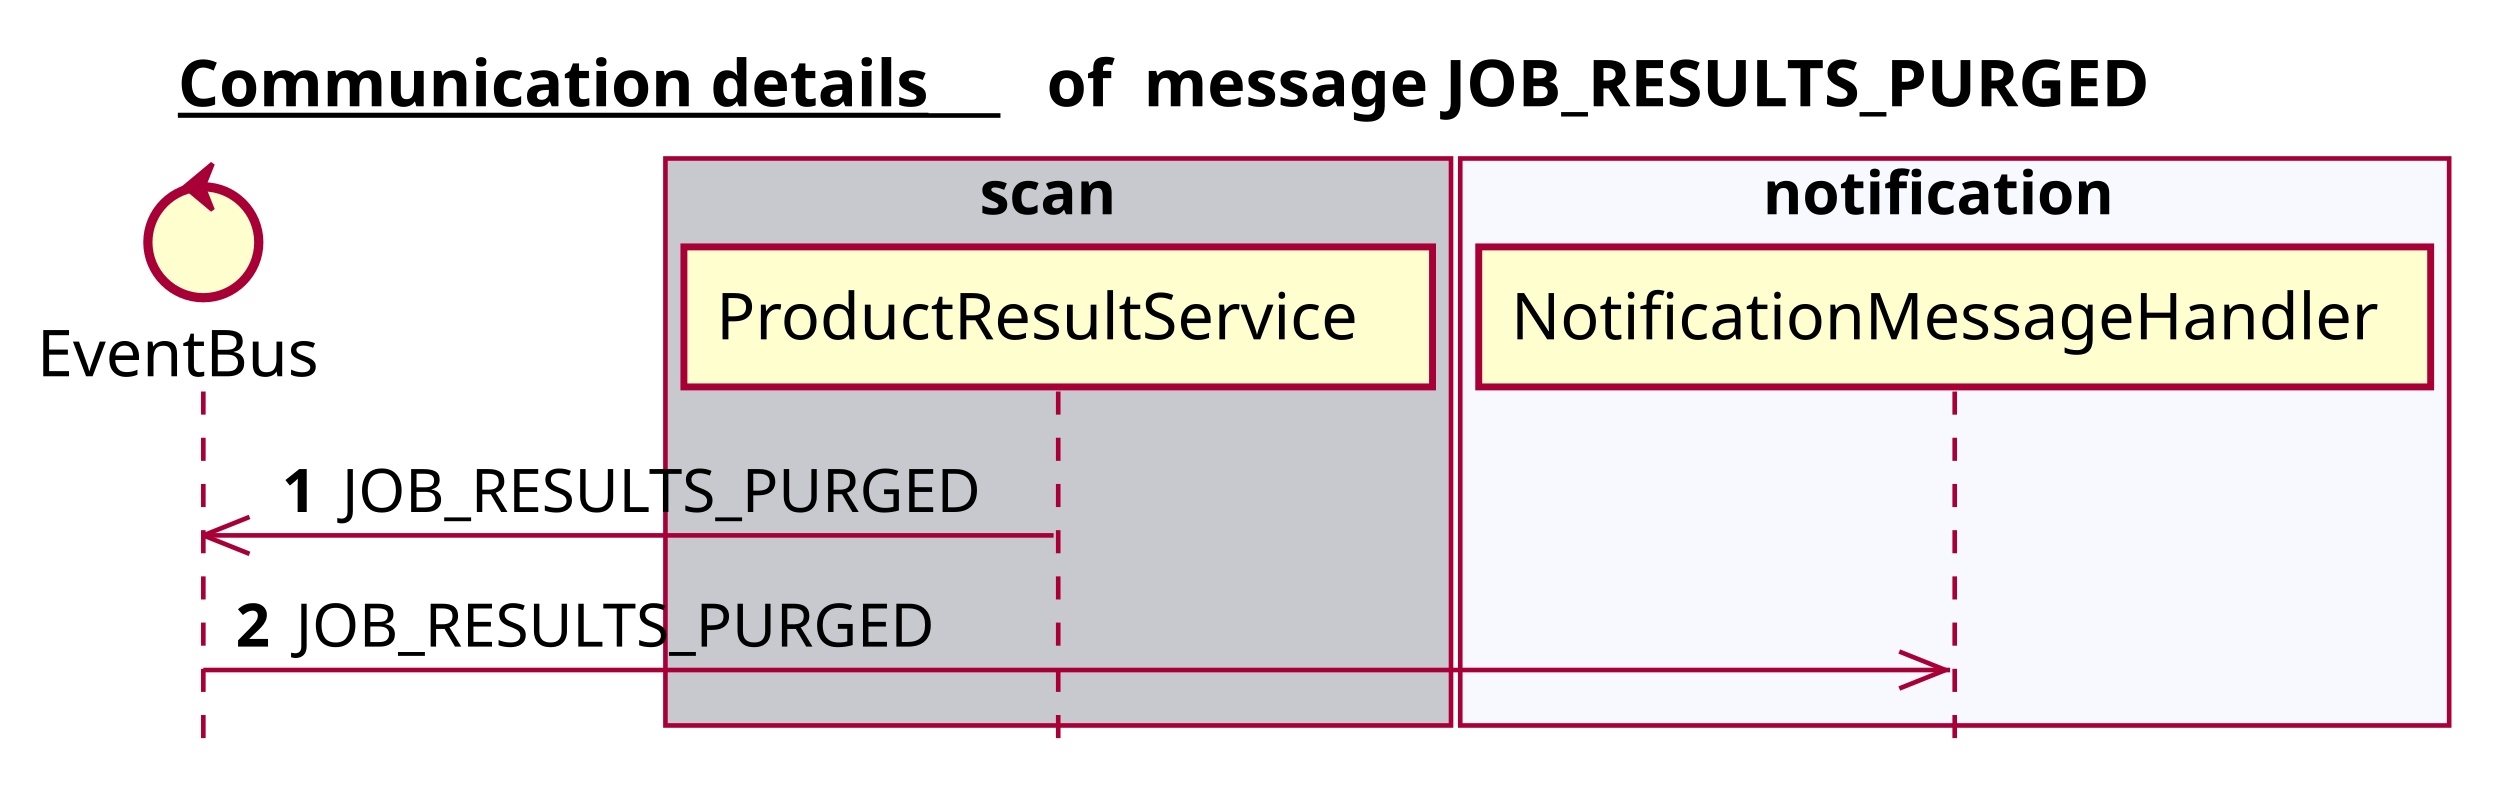
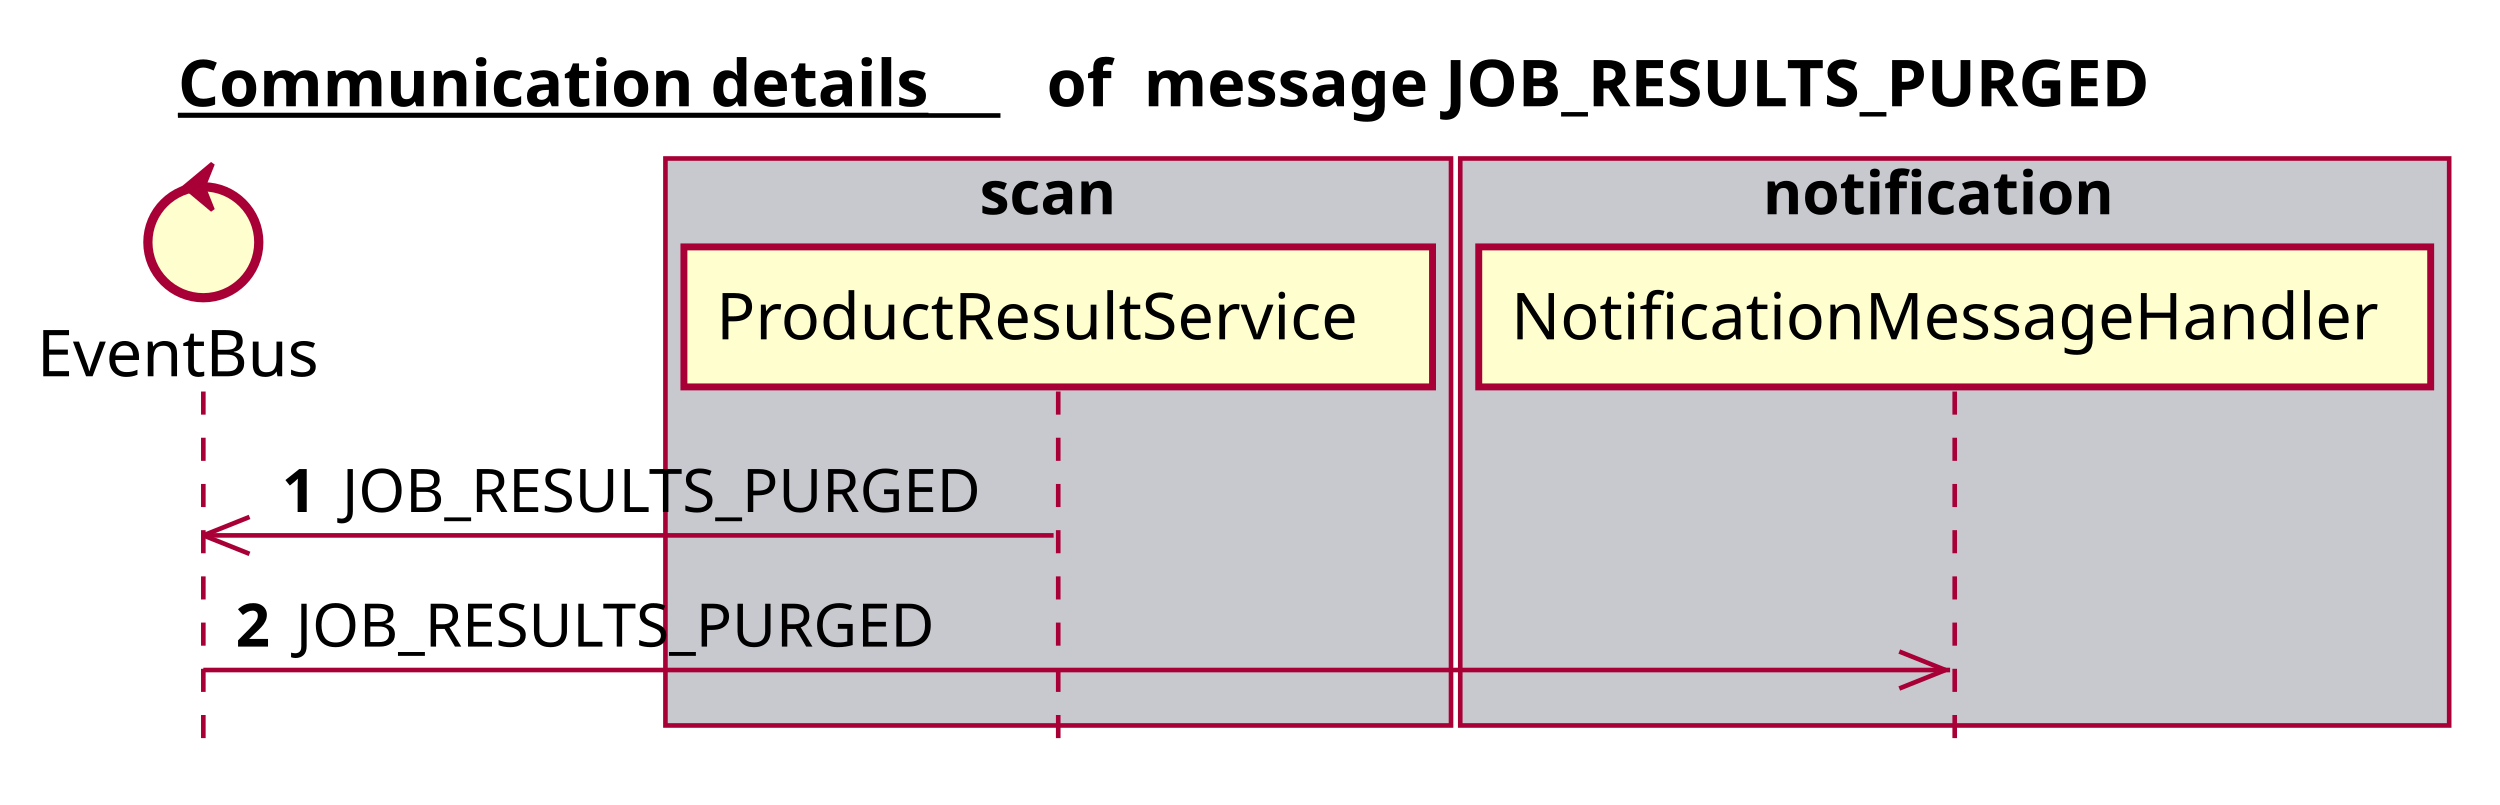
<svg xmlns="http://www.w3.org/2000/svg" contentScriptType="application/ecmascript" contentStyleType="text/css" height="174px" preserveAspectRatio="none" style="width:541px;height:174px;" version="1.1" viewBox="0 0 541 174" width="541px" zoomAndPan="magnify">
  <defs />
  <g>
    <text fill="#000000" font-family="sans-serif" font-size="14" font-weight="bold" lengthAdjust="spacingAndGlyphs" text-decoration="underline" textLength="178" x="38.5" y="22.995">Communication details</text>
    <line style="stroke: #000000; stroke-width: 1.0;" x1="38.5" x2="216.5" y1="24.995" y2="24.995" />
    <text fill="#000000" font-family="sans-serif" font-size="14" font-weight="bold" lengthAdjust="spacingAndGlyphs" textLength="16" x="226.5" y="22.995">of</text>
    <text fill="#000000" font-family="sans-serif" font-size="14" font-weight="bold" lengthAdjust="spacingAndGlyphs" textLength="248" x="247.5" y="22.995">message JOB_RESULTS_PURGED</text>
    <rect fill="#C8C8CF" height="122.695" style="stroke: #A80036; stroke-width: 1.0;" width="170" x="144" y="34.297" />
    <text fill="#000000" font-family="sans-serif" font-size="13" font-weight="bold" lengthAdjust="spacingAndGlyphs" textLength="34" x="212" y="46.364">scan</text>
-     <rect fill="#F8F8FF" height="122.695" style="stroke: #A80036; stroke-width: 1.0;" width="214" x="316" y="34.297" />
+     <rect fill="#C8C8CF" height="122.695" style="stroke: #A80036; stroke-width: 1.0;" width="214" x="316" y="34.297" />
    <text fill="#000000" font-family="sans-serif" font-size="13" font-weight="bold" lengthAdjust="spacingAndGlyphs" textLength="83" x="381.5" y="46.364">notification</text>
    <line style="stroke: #A80036; stroke-width: 1.0; stroke-dasharray: 5.0,5.0;" x1="44" x2="44" y1="84.727" y2="162.992" />
    <line style="stroke: #A80036; stroke-width: 1.0; stroke-dasharray: 5.0,5.0;" x1="229" x2="229" y1="84.727" y2="162.992" />
    <line style="stroke: #A80036; stroke-width: 1.0; stroke-dasharray: 5.0,5.0;" x1="423" x2="423" y1="84.727" y2="162.992" />
    <text fill="#000000" font-family="sans-serif" font-size="14" lengthAdjust="spacingAndGlyphs" textLength="66" x="8" y="81.425">EventBus</text>
    <ellipse cx="44" cy="52.43" fill="#FEFECE" rx="12" ry="12" style="stroke: #A80036; stroke-width: 2.0;" />
    <polygon fill="#A80036" points="40,40.43,46,35.43,44,40.43,46,45.43,40,40.43" style="stroke: #A80036; stroke-width: 1.0;" />
    <rect fill="#FEFECE" height="30.297" style="stroke: #A80036; stroke-width: 1.5;" width="162" x="148" y="53.43" />
    <text fill="#000000" font-family="sans-serif" font-size="14" lengthAdjust="spacingAndGlyphs" textLength="148" x="155" y="73.425">ProductResultService</text>
    <rect fill="#FEFECE" height="30.297" style="stroke: #A80036; stroke-width: 1.5;" width="206" x="320" y="53.43" />
    <text fill="#000000" font-family="sans-serif" font-size="14" lengthAdjust="spacingAndGlyphs" textLength="192" x="327" y="73.425">NotificationMessageHandler</text>
    <line style="stroke: #A80036; stroke-width: 1.0;" x1="44" x2="54" y1="115.859" y2="111.859" />
    <line style="stroke: #A80036; stroke-width: 1.0;" x1="44" x2="54" y1="115.859" y2="119.859" />
    <line style="stroke: #A80036; stroke-width: 1.0;" x1="44" x2="228" y1="115.859" y2="115.859" />
    <text fill="#000000" font-family="sans-serif" font-size="13" font-weight="bold" lengthAdjust="spacingAndGlyphs" textLength="9" x="61" y="110.793">1</text>
    <text fill="#000000" font-family="sans-serif" font-size="13" lengthAdjust="spacingAndGlyphs" textLength="148" x="74" y="110.793">JOB_RESULTS_PURGED</text>
    <line style="stroke: #A80036; stroke-width: 1.0;" x1="421" x2="411" y1="144.992" y2="140.992" />
    <line style="stroke: #A80036; stroke-width: 1.0;" x1="421" x2="411" y1="144.992" y2="148.992" />
    <line style="stroke: #A80036; stroke-width: 1.0;" x1="44" x2="422" y1="144.992" y2="144.992" />
    <text fill="#000000" font-family="sans-serif" font-size="13" font-weight="bold" lengthAdjust="spacingAndGlyphs" textLength="9" x="51" y="139.926">2</text>
    <text fill="#000000" font-family="sans-serif" font-size="13" lengthAdjust="spacingAndGlyphs" textLength="148" x="64" y="139.926">JOB_RESULTS_PURGED</text>
  </g>
</svg>
